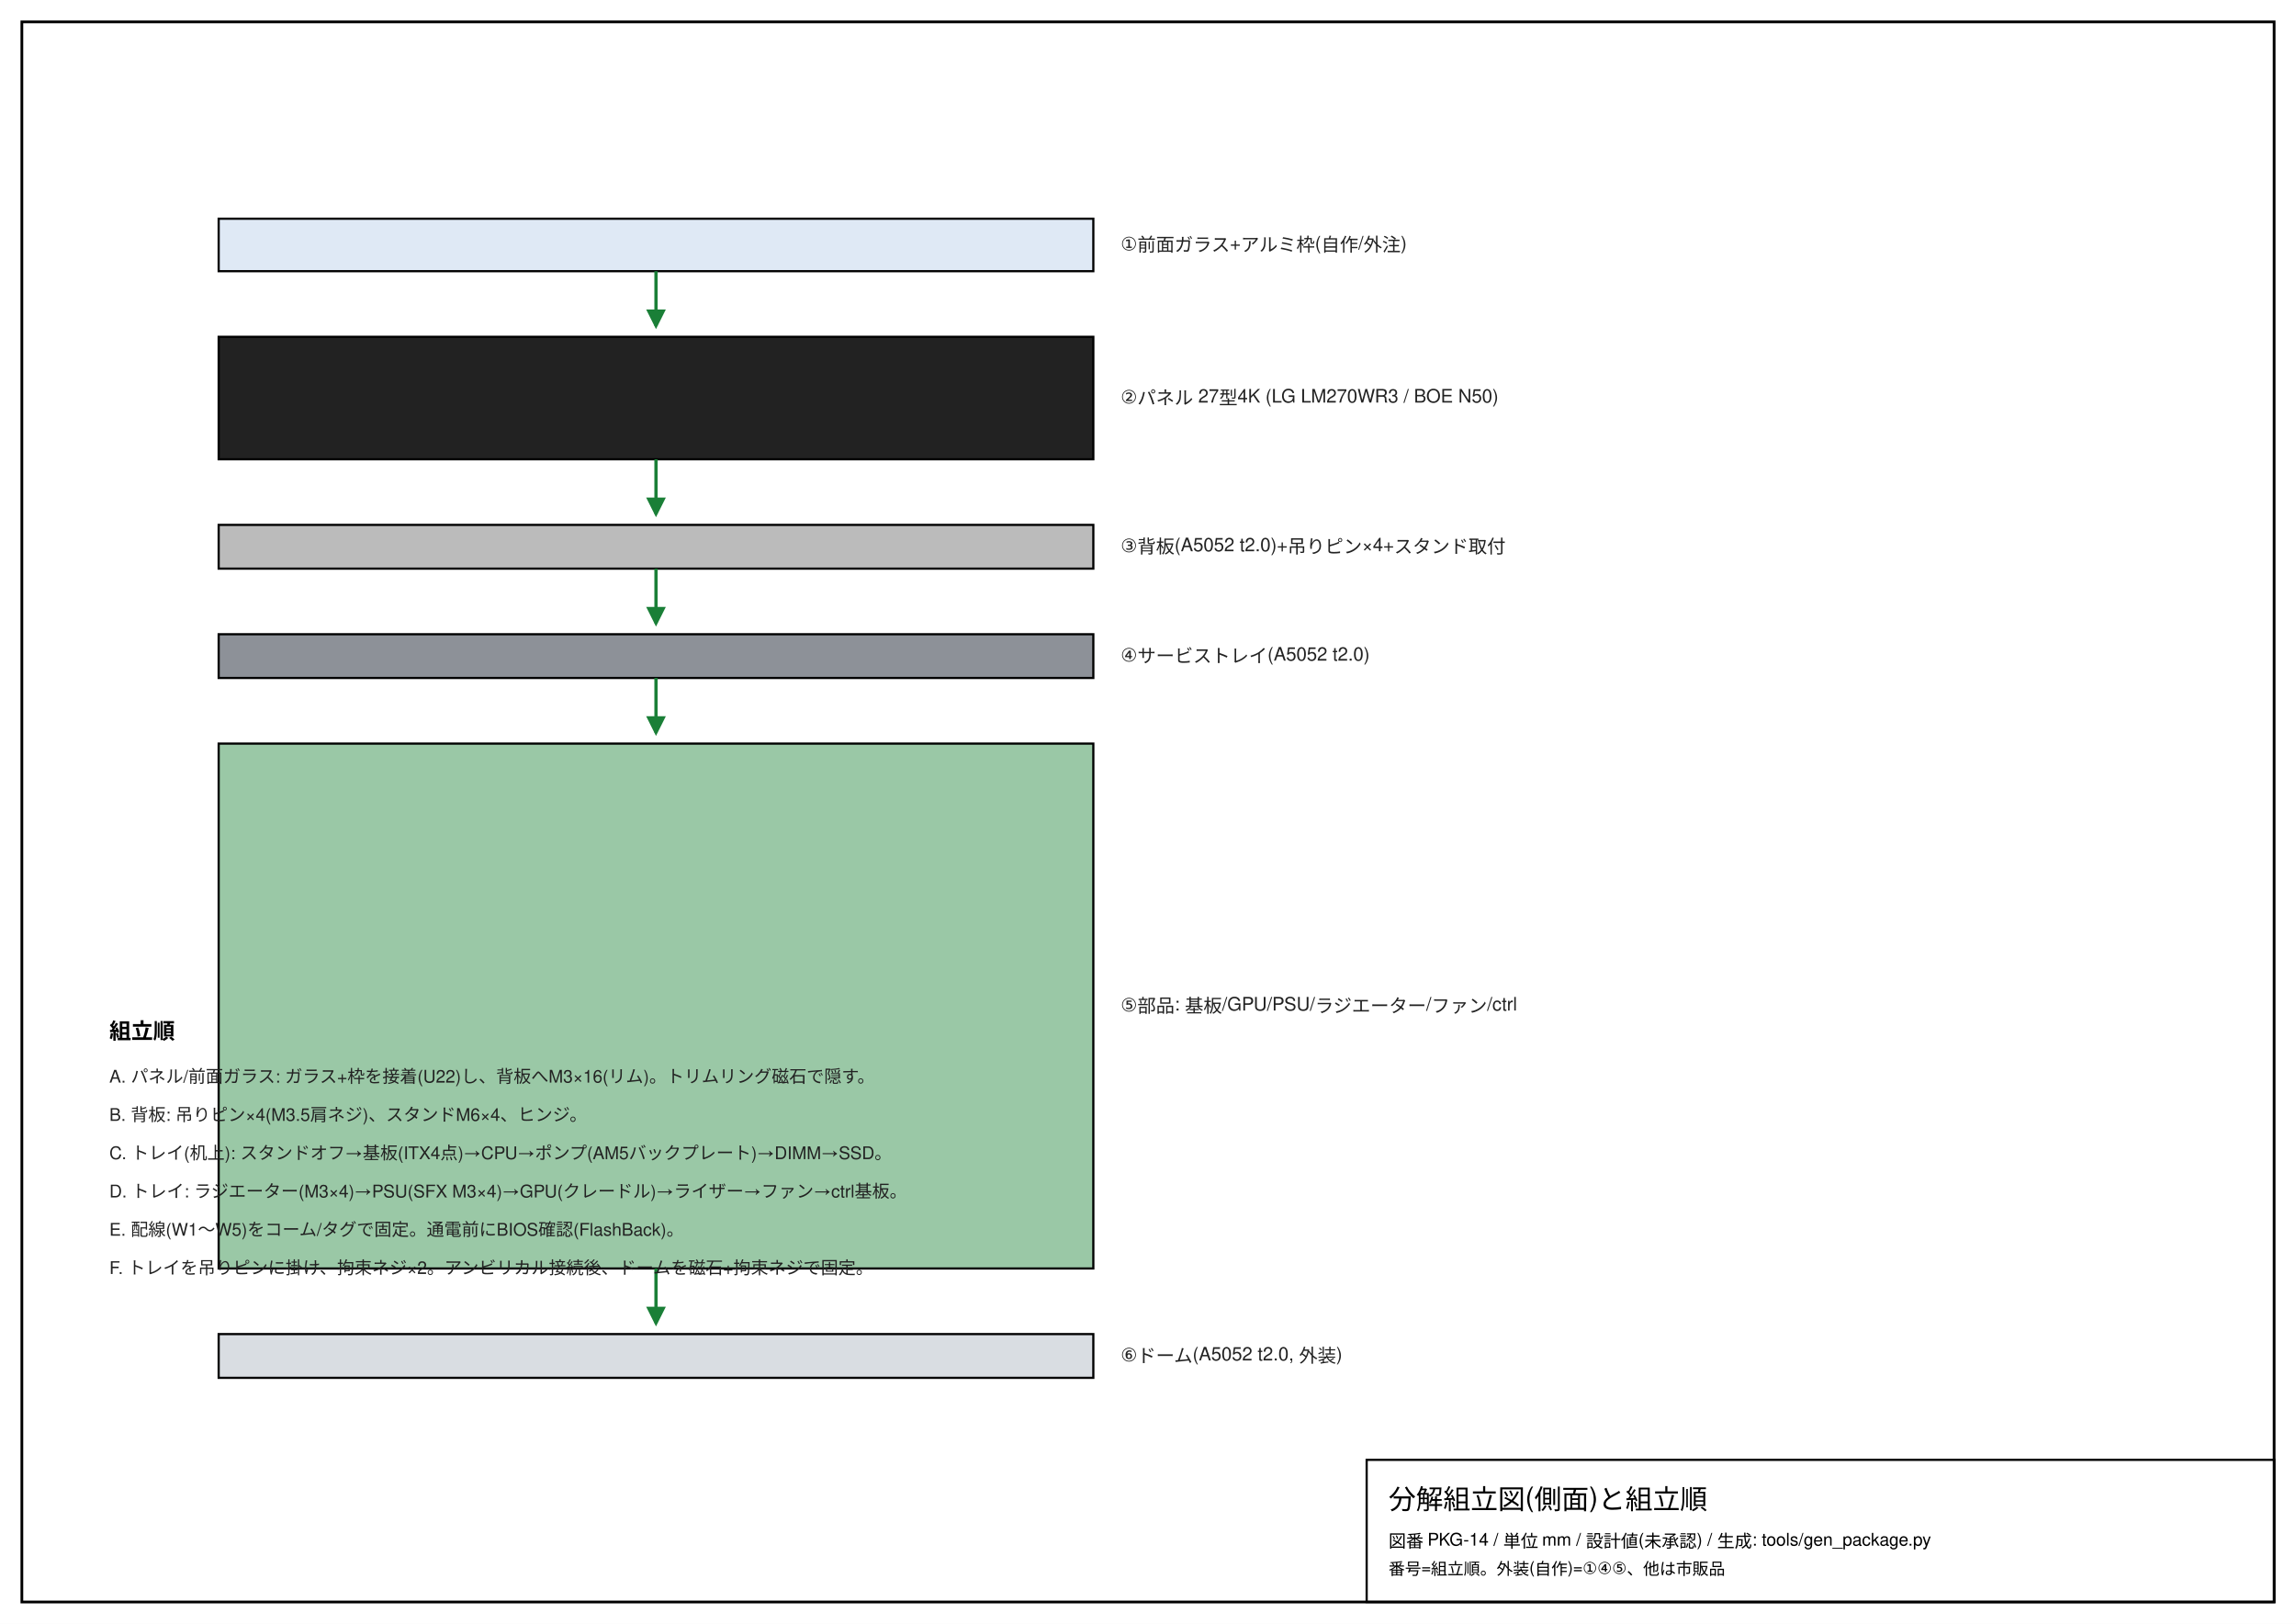
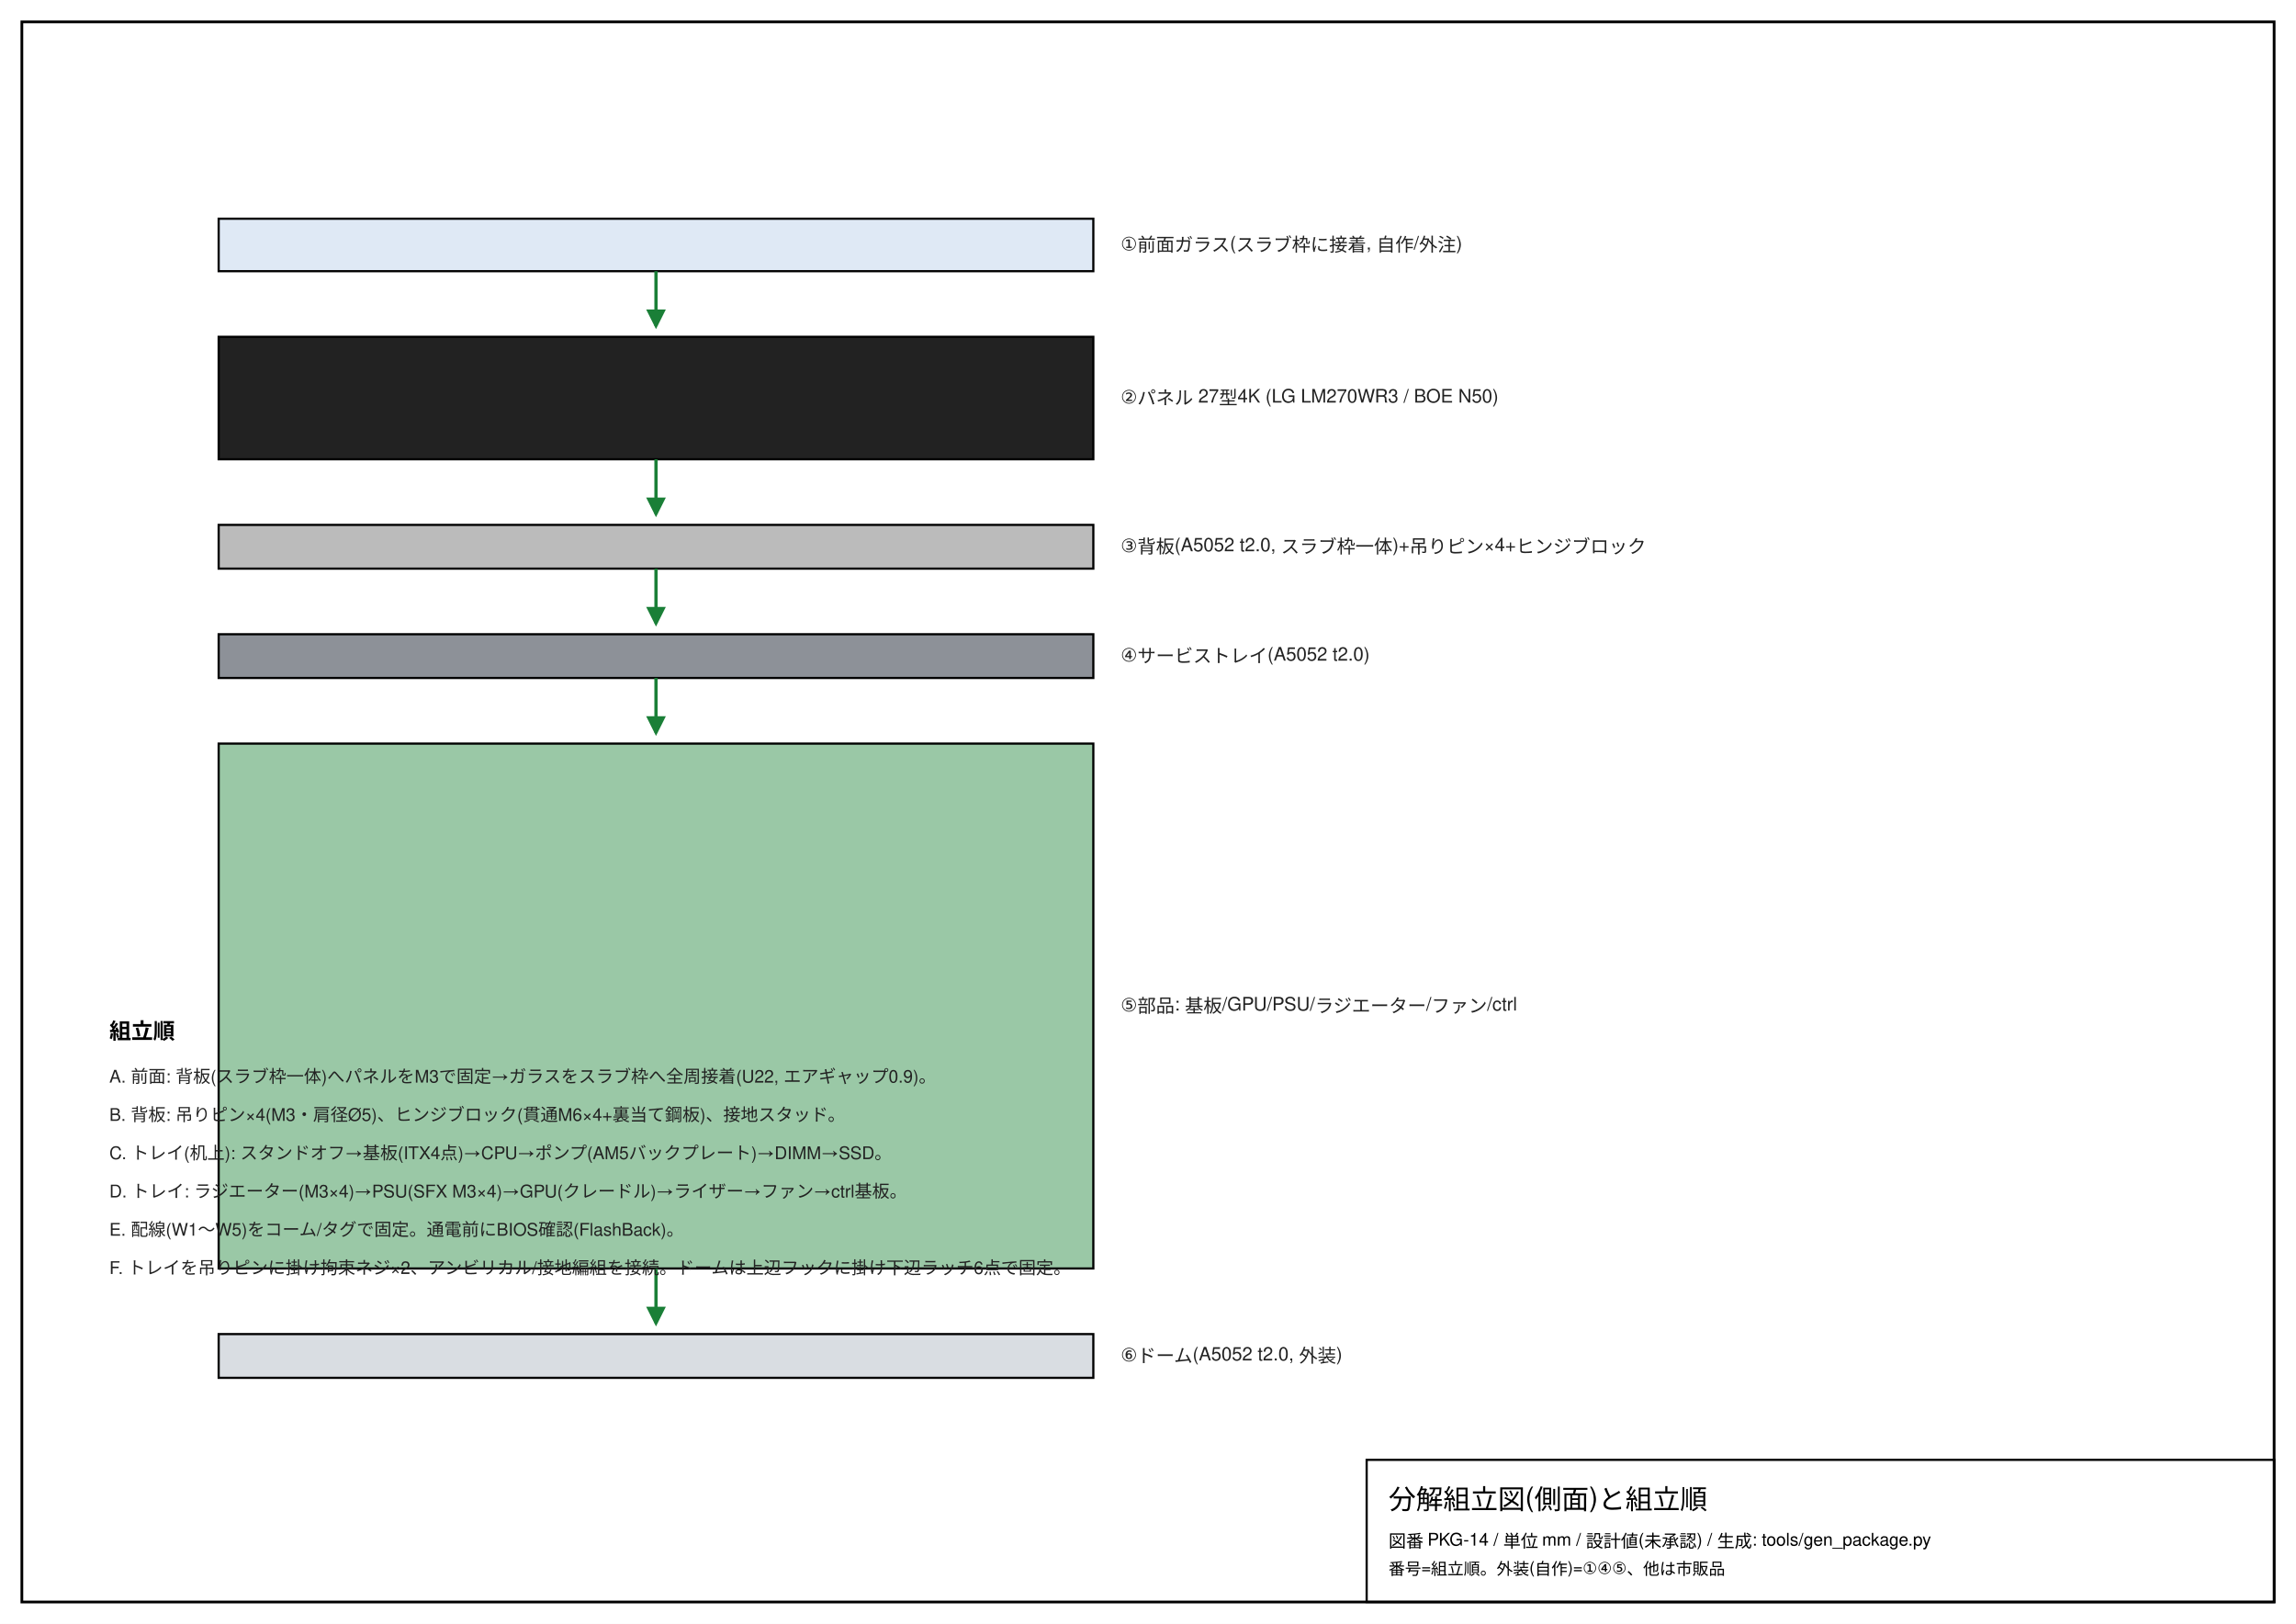
<svg xmlns="http://www.w3.org/2000/svg" viewBox="0 0 420 297" font-family="Helvetica,Arial,sans-serif">
  <defs>
    <marker id="ar" markerWidth="6" markerHeight="6" refX="5" refY="3" orient="auto">
      <path d="M0,0 L6,3 L0,6 z" fill="#222" />
    </marker>
    <marker id="ag" markerWidth="6" markerHeight="6" refX="5" refY="3" orient="auto">
      <path d="M0,0 L6,3 L0,6 z" fill="#1a7f37" />
    </marker>
  </defs>
  <rect width="100%" height="100%" fill="#fff" />
  <rect x="4" y="4" width="412" height="289" fill="none" stroke="#000" stroke-width=".5" />
  <rect x="250" y="267" width="166" height="26" fill="none" stroke="#000" stroke-width=".4" />
  <text x="254" y="276" font-size="5">分解組立図(側面)と組立順</text>
  <text x="254" y="283" font-size="3.2">図番 PKG-14 / 単位 mm / 設計値(未承認) / 生成: tools/gen_package.py</text>
  <text x="254" y="288" font-size="3">番号=組立順。外装(自作)=①④⑤、他は市販品</text>
  <rect x="40.00" y="40.00" width="160.00" height="9.60" rx="0" fill="#dfe9f5" fill-opacity="1" stroke="#000" stroke-width="0.4" />
-   <text x="205.0" y="45.8" font-size="3.4" text-anchor="start" fill="#222">①前面ガラス+アルミ枠(自作/外注)</text>
+   <text x="205.0" y="45.8" font-size="3.4" text-anchor="start" fill="#222">①前面ガラス(スラブ枠に接着, 自作/外注)</text>
  <line x1="120.00" y1="49.60" x2="120.00" y2="59.60" stroke="#1a7f37" stroke-width="0.6" marker-end="url(#ag)" />
  <rect x="40.00" y="61.60" width="160.00" height="22.40" rx="0" fill="#222" fill-opacity="1" stroke="#000" stroke-width="0.4" />
  <text x="205.0" y="73.8" font-size="3.4" text-anchor="start" fill="#222">②パネル 27型4K (LG LM270WR3 / BOE N50)</text>
  <line x1="120.00" y1="84.00" x2="120.00" y2="94.00" stroke="#1a7f37" stroke-width="0.6" marker-end="url(#ag)" />
  <rect x="40.00" y="96.00" width="160.00" height="8.00" rx="0" fill="#bbb" fill-opacity="1" stroke="#000" stroke-width="0.4" />
-   <text x="205.0" y="101.0" font-size="3.4" text-anchor="start" fill="#222">③背板(A5052 t2.0)+吊りピン×4+スタンド取付</text>
+   <text x="205.0" y="101.0" font-size="3.4" text-anchor="start" fill="#222">③背板(A5052 t2.0, スラブ枠一体)+吊りピン×4+ヒンジブロック</text>
  <line x1="120.00" y1="104.00" x2="120.00" y2="114.00" stroke="#1a7f37" stroke-width="0.6" marker-end="url(#ag)" />
  <rect x="40.00" y="116.00" width="160.00" height="8.00" rx="0" fill="#8d9198" fill-opacity="1" stroke="#000" stroke-width="0.4" />
  <text x="205.0" y="121.0" font-size="3.4" text-anchor="start" fill="#222">④サービストレイ(A5052 t2.0)</text>
  <line x1="120.00" y1="124.00" x2="120.00" y2="134.00" stroke="#1a7f37" stroke-width="0.6" marker-end="url(#ag)" />
  <rect x="40.00" y="136.00" width="160.00" height="96.00" rx="0" fill="#9ac8a6" fill-opacity="1" stroke="#000" stroke-width="0.4" />
  <text x="205.0" y="185.0" font-size="3.4" text-anchor="start" fill="#222">⑤部品: 基板/GPU/PSU/ラジエーター/ファン/ctrl</text>
  <line x1="120.00" y1="232.00" x2="120.00" y2="242.00" stroke="#1a7f37" stroke-width="0.6" marker-end="url(#ag)" />
  <rect x="40.00" y="244.00" width="160.00" height="8.00" rx="0" fill="#d9dde2" fill-opacity="1" stroke="#000" stroke-width="0.4" />
  <text x="205.0" y="249.0" font-size="3.4" text-anchor="start" fill="#222">⑥ドーム(A5052 t2.0, 外装)</text>
  <text x="20.0" y="190.0" font-size="4" text-anchor="start" fill="#000" font-weight="bold">組立順</text>
-   <text x="20.0" y="198.0" font-size="3.2" text-anchor="start" fill="#222">A. パネル/前面ガラス: ガラス+枠を接着(U22)し、背板へM3×16(リム)。トリムリング磁石で隠す。</text>
-   <text x="20.0" y="205.0" font-size="3.2" text-anchor="start" fill="#222">B. 背板: 吊りピン×4(M3.5肩ネジ)、スタンドM6×4、ヒンジ。</text>
+   <text x="20.0" y="198.0" font-size="3.2" text-anchor="start" fill="#222">A. 前面: 背板(スラブ枠一体)へパネルをM3で固定→ガラスをスラブ枠へ全周接着(U22, エアギャップ0.9)。</text>
+   <text x="20.0" y="205.0" font-size="3.2" text-anchor="start" fill="#222">B. 背板: 吊りピン×4(M3・肩径Ø5)、ヒンジブロック(貫通M6×4+裏当て鋼板)、接地スタッド。</text>
  <text x="20.0" y="212.0" font-size="3.2" text-anchor="start" fill="#222">C. トレイ(机上): スタンドオフ→基板(ITX4点)→CPU→ポンプ(AM5バックプレート)→DIMM→SSD。</text>
  <text x="20.0" y="219.0" font-size="3.2" text-anchor="start" fill="#222">D. トレイ: ラジエーター(M3×4)→PSU(SFX M3×4)→GPU(クレードル)→ライザー→ファン→ctrl基板。</text>
  <text x="20.0" y="226.0" font-size="3.2" text-anchor="start" fill="#222">E. 配線(W1〜W5)をコーム/タグで固定。通電前にBIOS確認(FlashBack)。</text>
-   <text x="20.0" y="233.0" font-size="3.2" text-anchor="start" fill="#222">F. トレイを吊りピンに掛け、拘束ネジ×2。アンビリカル接続後、ドームを磁石+拘束ネジで固定。</text>
+   <text x="20.0" y="233.0" font-size="3.2" text-anchor="start" fill="#222">F. トレイを吊りピンに掛け拘束ネジ×2、アンビリカル/接地編組を接続。ドームは上辺フックに掛け下辺ラッチ6点で固定。</text>
</svg>
